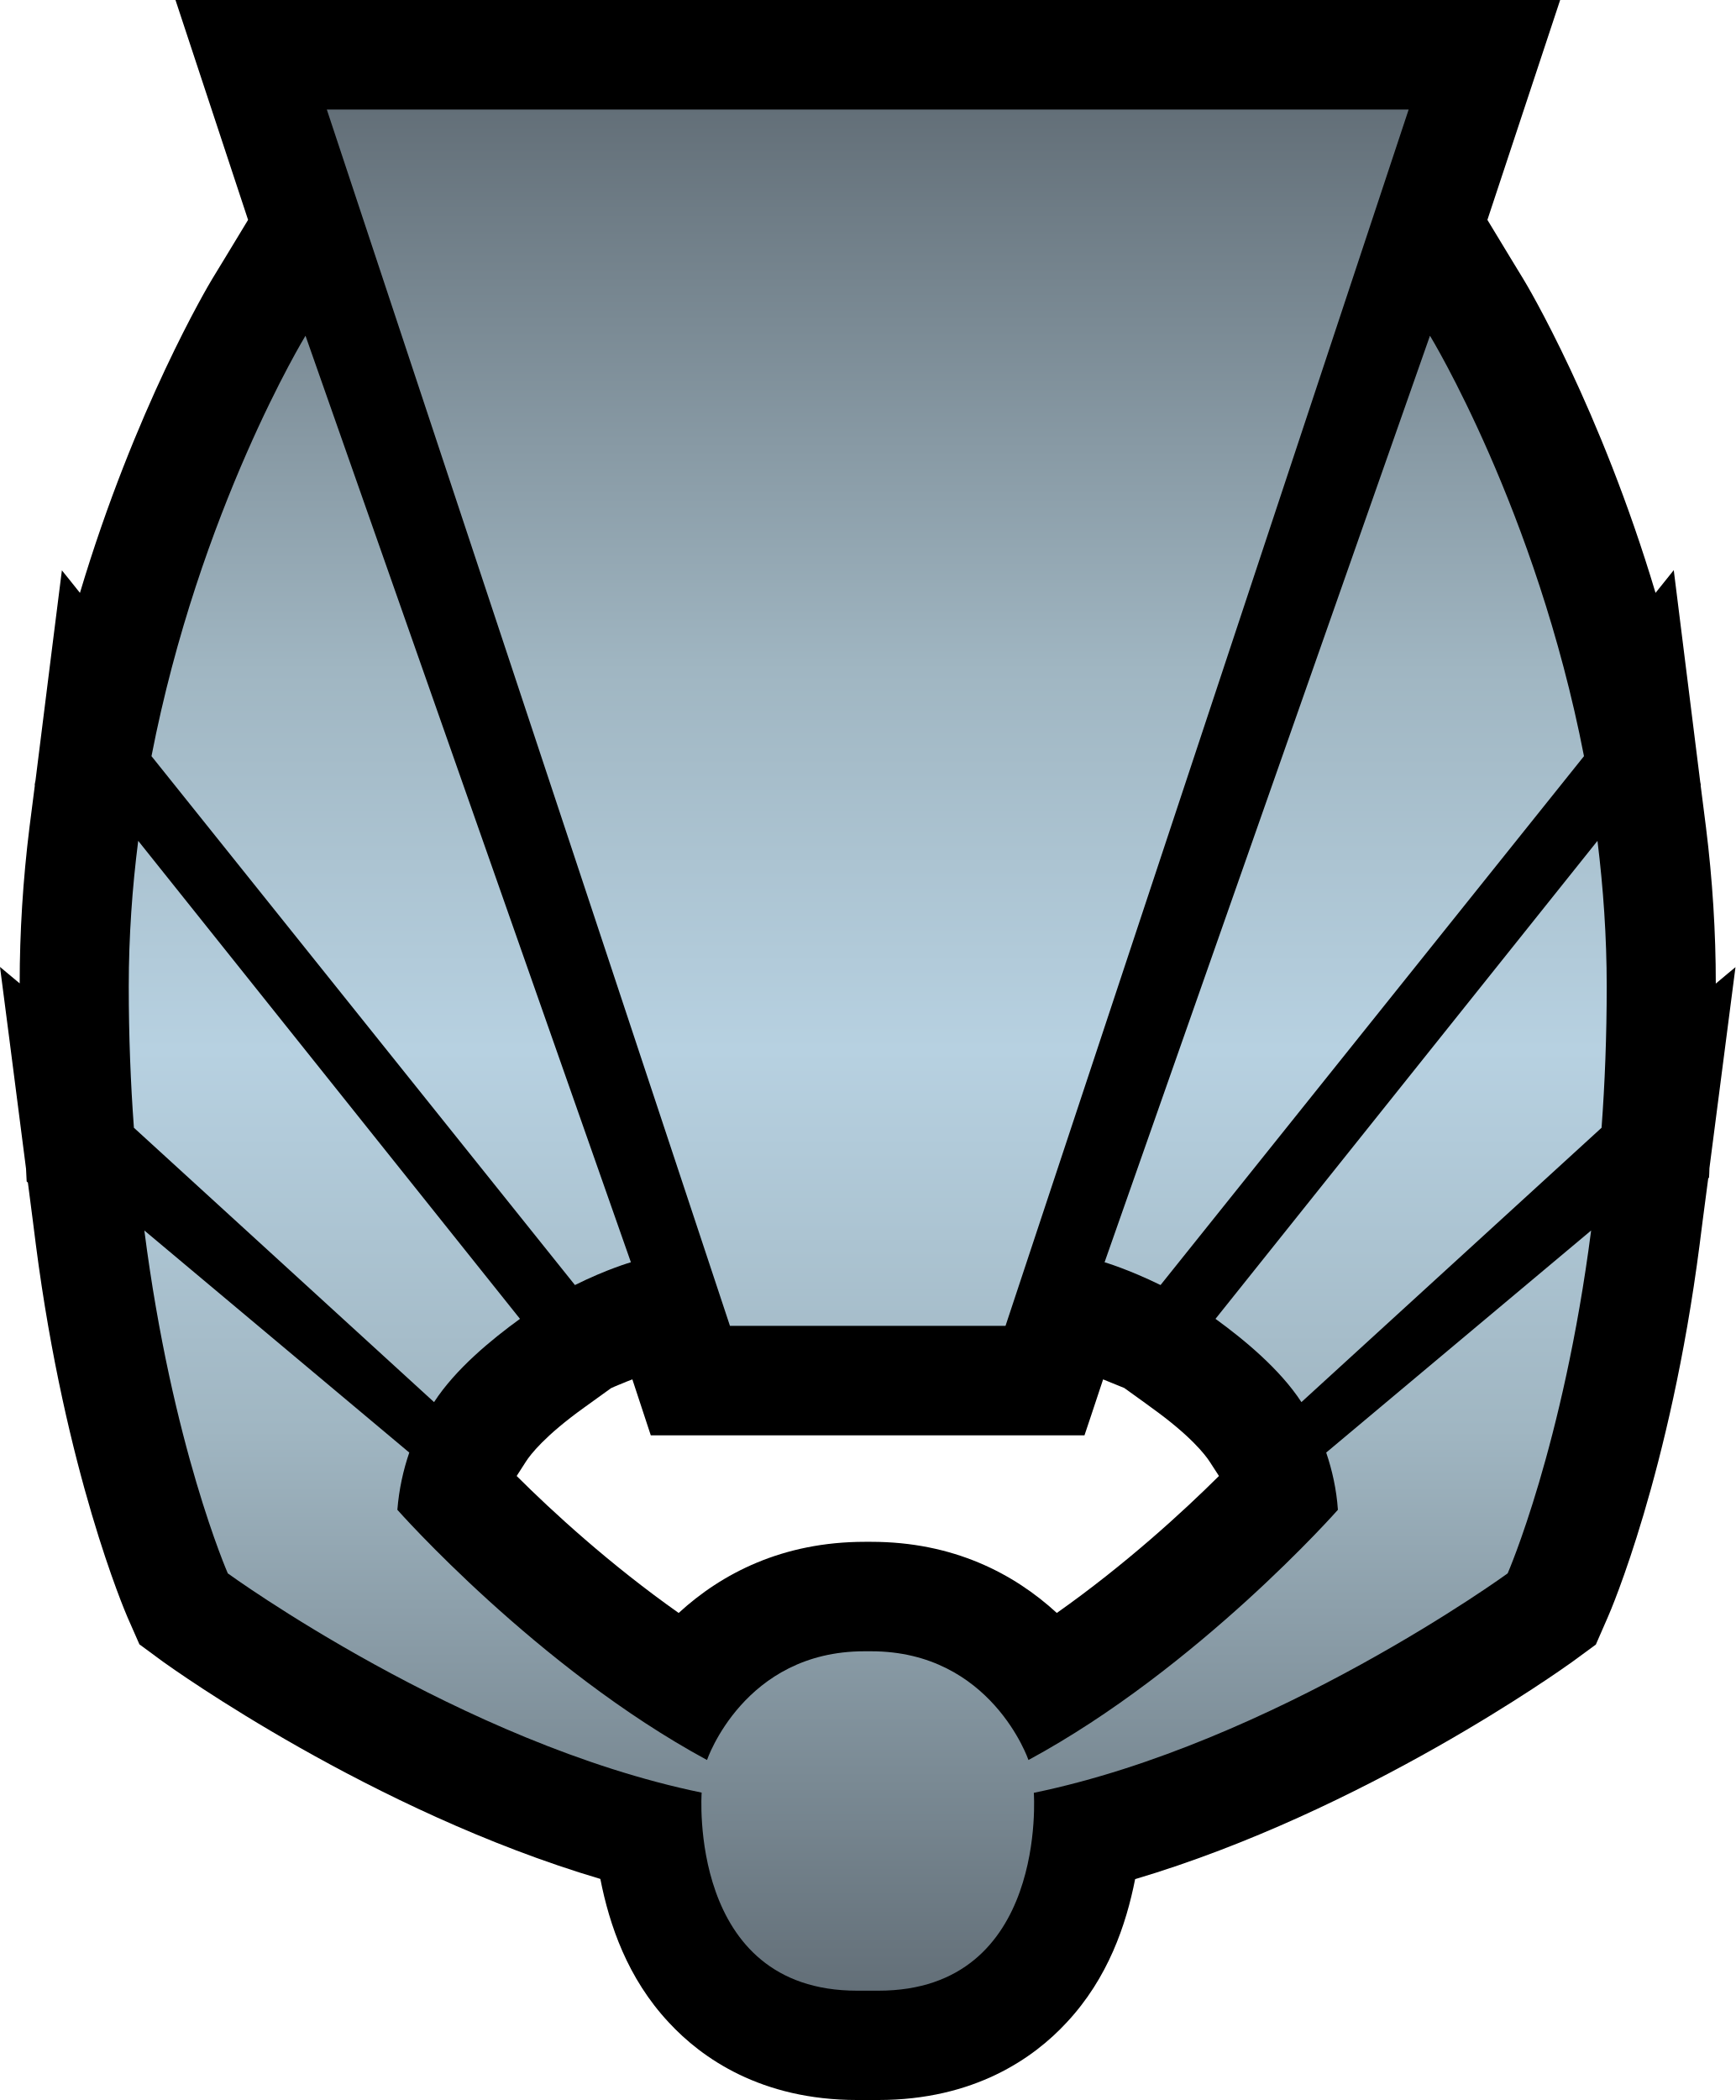
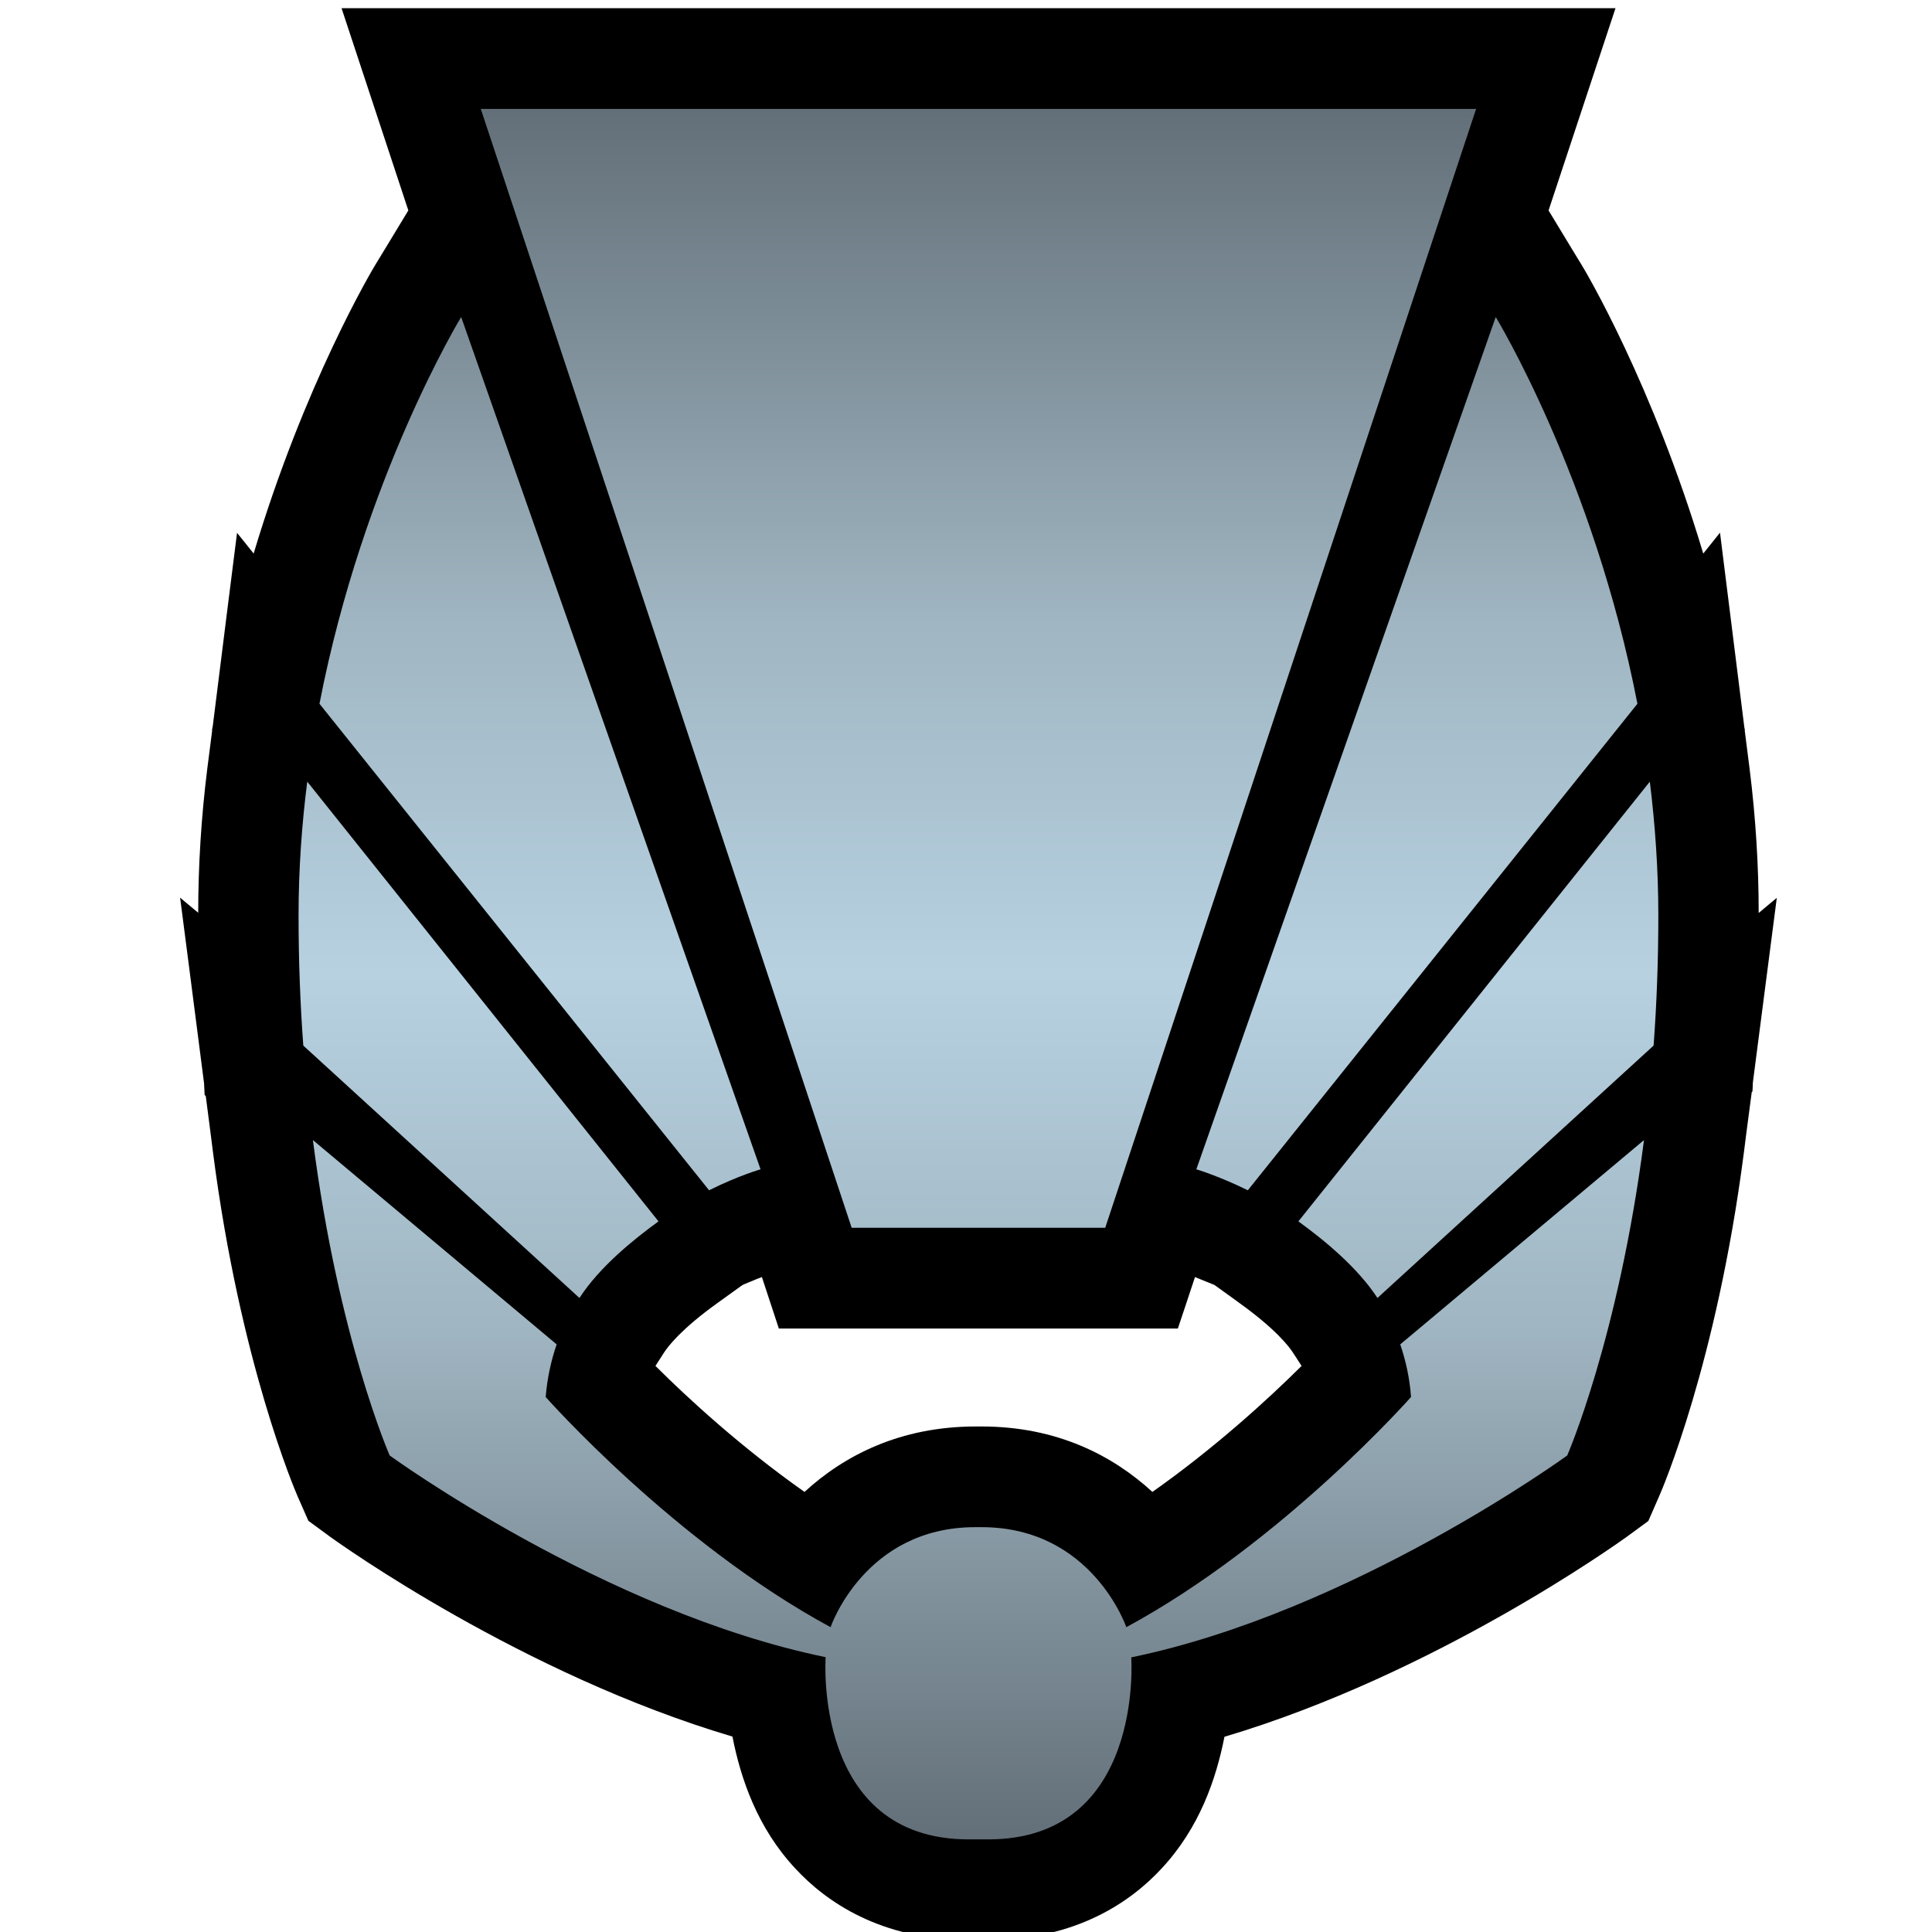
- <svg xmlns="http://www.w3.org/2000/svg" version="1.1" width="600" height="725.907" id="svg4429">
+ <svg xmlns="http://www.w3.org/2000/svg" version="1.1" width="726" height="726" id="svg4429">
  <defs id="defs4431">
    <linearGradient x1="0" y1="0" x2="1" y2="0" id="linearGradient298" gradientUnits="userSpaceOnUse" gradientTransform="matrix(0,35.83203,35.83203,0,401,465.8052)" spreadMethod="pad">
      <stop id="stop300" style="stop-color:#626e77;stop-opacity:1" offset="0" />
      <stop id="stop302" style="stop-color:#a0b6c2;stop-opacity:1" offset="0.3" />
      <stop id="stop304" style="stop-color:#b7d1e1;stop-opacity:1" offset="0.5" />
      <stop id="stop306" style="stop-color:#a0b6c2;stop-opacity:1" offset="0.7" />
      <stop id="stop308" style="stop-color:#626e77;stop-opacity:1" offset="1" />
    </linearGradient>
  </defs>
-   <path d="m 215.431,478.082 c 0,0 1.978,-0.854 3.194,-1.27 2.396,7.295 6.37,19.345 6.37,19.345 l 149.936,0 c 0,0 4.047,-12.05 6.442,-19.345 1.217,0.489 6.243,2.541 7.314,2.976 3.902,2.758 9.419,6.805 9.419,6.805 13.538,9.709 18.583,16.297 20.144,18.71 0,0 2.468,3.757 3.176,4.9 -12.25,12.177 -32.321,30.615 -56.058,47.347 -14.899,-13.683 -35.878,-24.59 -64.17,-24.59 l -2.196,0 c -28.419,0 -49.471,10.907 -64.37,24.59 -23.737,-16.732 -43.809,-35.17 -56.004,-47.347 0.726,-1.144 3.194,-4.972 3.194,-4.972 1.488,-2.341 6.533,-8.929 20.071,-18.638 0,0 5.517,-3.974 9.346,-6.733 0.997,-0.508 4.192,-1.778 4.192,-1.778 M 60.668,1e-5 c 0,0 24.118,72.954 25.098,76.002 -5.172,8.584 -12.395,20.416 -12.395,20.416 -1.289,2.123 -26.659,44.734 -45.732,108.523 -1.198,-1.561 -6.243,-7.785 -6.243,-7.785 0,0 -6.442,50.959 -9.128,72.663 -0.073,0.199 -0.29,1.543 -0.29,1.543 l 0.073,0.073 c -0.508,3.974 -1.851,14.464 -1.851,14.464 C 7.931,304.119 6.805,322.266 6.805,339.924 5.661,338.998 0,334.244 0,334.244 c 0,0 5.462,42.048 9.001,69.76 0.073,1.778 0.218,4.392 0.218,4.392 0,0 0.346,0.363 0.418,0.363 0.999,7.441 2.758,21.469 2.758,21.469 10.217,78.979 30.851,126.834 31.686,128.812 l 4.12,9.364 8.293,6.098 c 3.267,2.323 71.883,51.521 151.061,74.986 3.121,15.879 9.364,34.317 23.683,49.634 11.342,12.268 31.904,26.786 65.078,26.786 l 7.295,0 c 33.247,0 53.808,-14.518 65.15,-26.786 14.319,-15.317 20.561,-33.755 23.683,-49.561 79.178,-23.538 147.795,-72.736 151.061,-75.059 l 8.221,-6.025 4.12,-9.437 c 0.907,-1.978 21.541,-49.834 31.758,-128.812 0,0 1.833,-14.591 2.976,-22.884 0,0 0.273,-0.29 0.273,-0.29 0,0 0.145,-2.123 0.145,-3.267 C 594.61,376.074 600,334.317 600,334.317 c 0,0 -5.662,4.682 -6.805,5.68 0,-17.658 -1.125,-35.805 -3.394,-54.026 0,0 -1.343,-10.562 -1.851,-14.536 l 0.073,-0.073 c 0,0 -0.218,-0.98 -0.218,-1.125 -2.686,-21.342 -9.146,-73.153 -9.146,-73.153 0,0 -5.027,6.297 -6.297,7.858 -19.073,-63.789 -44.389,-106.4 -45.732,-108.523 0,0 -7.223,-11.832 -12.395,-20.416 C 515.214,72.954 539.387,0 539.387,0 L 60.669,0 z" id="path294" style="fill:#000000;fill-opacity:1;fill-rule:nonzero;stroke:none" />
-   <g transform="matrix(18.14768,0,0,-18.14768,-6977.22,9141.403)" id="g296">
-     <path d="m 390.695,501.637 7.68,-23.168 5.25,0 7.68,23.168 -20.61,0 z m 14.817,-21.957 c 0,0 0.453,-0.133 1.066,-0.434 l 0,0 8.067,10.074 c -0.911,4.692 -2.934,8.008 -2.934,8.008 l 0,0 -6.199,-17.648 z m -18.157,9.64 8.067,-10.074 c 0.613,0.305 1.066,0.434 1.066,0.434 l 0,0 -6.199,17.648 c 0,0 -2.023,-3.316 -2.934,-8.008 m 20.27,-10.718 c 0.539,-0.391 1.227,-0.957 1.637,-1.586 l 0,0 5.718,5.226 c 0.063,0.848 0.098,1.746 0.098,2.692 l 0,0 c 0,0.953 -0.066,1.878 -0.176,2.773 l 0,0 -7.277,-9.105 z m -20.703,6.332 c 0,-0.946 0.035,-1.844 0.098,-2.692 l 0,0 5.718,-5.226 c 0.41,0.632 1.098,1.195 1.637,1.586 l 0,0 -7.273,9.105 c -0.114,-0.891 -0.18,-1.82 -0.18,-2.773 m 22.812,-8.879 c 0.114,-0.336 0.196,-0.7 0.223,-1.09 l 0,0 c 0,0 -2.66,-3.016 -5.895,-4.766 l 0,0 c 0,0 -0.707,2.071 -2.996,2.071 l 0,0 -0.132,0 c -2.293,0 -2.996,-2.071 -2.996,-2.071 l 0,0 c -3.239,1.754 -5.899,4.766 -5.899,4.766 l 0,0 c 0.031,0.39 0.113,0.758 0.227,1.09 l 0,0 -5.047,4.23 c 0.527,-4.109 1.59,-6.531 1.59,-6.531 l 0,0 c 0,0 4.445,-3.234 9.027,-4.176 l 0,0 c 0,0 -0.274,-3.773 2.961,-3.773 l 0,0 0.406,0 c 3.235,0 2.961,3.769 2.961,3.769 l 0,0 c 4.582,0.946 9.027,4.18 9.027,4.18 l 0,0 c 0,0 1.059,2.422 1.59,6.531 l 0,0 -5.047,-4.23 z" id="path310" style="fill:url(#linearGradient298);fill-opacity:1;fill-rule:nonzero;stroke:none" />
+   <path d="m 283.109,481.159 c 0,0 1.978,-0.854 3.194,-1.27 2.396,7.295 6.37,19.345 6.37,19.345 h 149.936 c 0,0 4.047,-12.05 6.442,-19.345 1.217,0.489 6.243,2.541 7.314,2.976 3.902,2.758 9.419,6.805 9.419,6.805 13.538,9.709 18.583,16.297 20.144,18.71 0,0 2.468,3.757 3.176,4.9 -12.25,12.177 -32.321,30.615 -56.058,47.347 -14.899,-13.683 -35.878,-24.59 -64.17,-24.59 h -2.196 c -28.419,0 -49.471,10.907 -64.37,24.59 -23.737,-16.732 -43.809,-35.17 -56.004,-47.347 0.726,-1.144 3.194,-4.972 3.194,-4.972 1.488,-2.341 6.533,-8.929 20.071,-18.638 0,0 5.517,-3.974 9.346,-6.733 0.997,-0.508 4.192,-1.778 4.192,-1.778 M 128.346,3.076 c 0,0 24.118,72.954 25.098,76.002 -5.172,8.584 -12.395,20.416 -12.395,20.416 -1.289,2.123 -26.659,44.734 -45.732,108.523 -1.198,-1.561 -6.243,-7.785 -6.243,-7.785 0,0 -6.442,50.959 -9.128,72.663 -0.073,0.199 -0.29,1.543 -0.29,1.543 l 0.073,0.073 c -0.508,3.974 -1.851,14.464 -1.851,14.464 -2.268,18.22 -3.394,36.368 -3.394,54.026 -1.144,-0.926 -6.805,-5.68 -6.805,-5.68 0,0 5.462,42.048 9.001,69.76 0.073,1.778 0.218,4.392 0.218,4.392 0,0 0.346,0.363 0.418,0.363 0.999,7.441 2.758,21.469 2.758,21.469 10.217,78.979 30.851,126.834 31.686,128.812 l 4.12,9.364 8.293,6.098 c 3.267,2.323 71.883,51.521 151.061,74.986 3.121,15.879 9.364,34.317 23.683,49.634 11.342,12.268 31.904,26.786 65.078,26.786 h 7.295 c 33.247,0 53.808,-14.518 65.15,-26.786 14.319,-15.317 20.561,-33.755 23.683,-49.561 79.178,-23.538 147.795,-72.736 151.061,-75.059 l 8.221,-6.025 4.12,-9.437 c 0.907,-1.978 21.541,-49.834 31.758,-128.812 0,0 1.833,-14.591 2.976,-22.884 0,0 0.273,-0.29 0.273,-0.29 0,0 0.145,-2.123 0.145,-3.267 3.611,-27.712 9.001,-69.469 9.001,-69.469 0,0 -5.662,4.682 -6.805,5.68 0,-17.658 -1.125,-35.805 -3.394,-54.026 0,0 -1.343,-10.562 -1.851,-14.536 l 0.073,-0.073 c 0,0 -0.218,-0.98 -0.218,-1.125 -2.686,-21.342 -9.146,-73.153 -9.146,-73.153 0,0 -5.027,6.297 -6.297,7.858 -19.073,-63.789 -44.389,-106.4 -45.732,-108.523 0,0 -7.223,-11.832 -12.395,-20.416 0.98,-3.049 25.153,-76.002 25.153,-76.002 H 128.347 Z" id="path294" style="fill:#000000;fill-opacity:1;fill-rule:nonzero;stroke:none" />
+   <g transform="matrix(18.14768,0,0,-18.14768,-6909.542,9144.479)" id="g296">
+     <path d="m 390.695,501.637 7.68,-23.168 h 5.25 l 7.68,23.168 z m 14.817,-21.957 c 0,0 0.453,-0.133 1.066,-0.434 v 0 l 8.067,10.074 c -0.911,4.692 -2.934,8.008 -2.934,8.008 v 0 z m -18.157,9.64 8.067,-10.074 c 0.613,0.305 1.066,0.434 1.066,0.434 v 0 l -6.199,17.648 c 0,0 -2.023,-3.316 -2.934,-8.008 m 20.27,-10.718 c 0.539,-0.391 1.227,-0.957 1.637,-1.586 v 0 l 5.718,5.226 c 0.063,0.848 0.098,1.746 0.098,2.692 v 0 c 0,0.953 -0.066,1.878 -0.176,2.773 v 0 z m -20.703,6.332 c 0,-0.946 0.035,-1.844 0.098,-2.692 v 0 l 5.718,-5.226 c 0.41,0.632 1.098,1.195 1.637,1.586 v 0 l -7.273,9.105 c -0.114,-0.891 -0.18,-1.82 -0.18,-2.773 m 22.812,-8.879 c 0.114,-0.336 0.196,-0.7 0.223,-1.09 v 0 c 0,0 -2.66,-3.016 -5.895,-4.766 v 0 c 0,0 -0.707,2.071 -2.996,2.071 v 0 h -0.132 c -2.293,0 -2.996,-2.071 -2.996,-2.071 v 0 c -3.239,1.754 -5.899,4.766 -5.899,4.766 v 0 c 0.031,0.39 0.113,0.758 0.227,1.09 v 0 l -5.047,4.23 c 0.527,-4.109 1.59,-6.531 1.59,-6.531 v 0 c 0,0 4.445,-3.234 9.027,-4.176 v 0 c 0,0 -0.274,-3.773 2.961,-3.773 v 0 h 0.406 c 3.235,0 2.961,3.769 2.961,3.769 v 0 c 4.582,0.946 9.027,4.18 9.027,4.18 v 0 c 0,0 1.059,2.422 1.59,6.531 v 0 z" id="path310" style="fill:url(#linearGradient298);fill-opacity:1;fill-rule:nonzero;stroke:none" />
  </g>
</svg>
